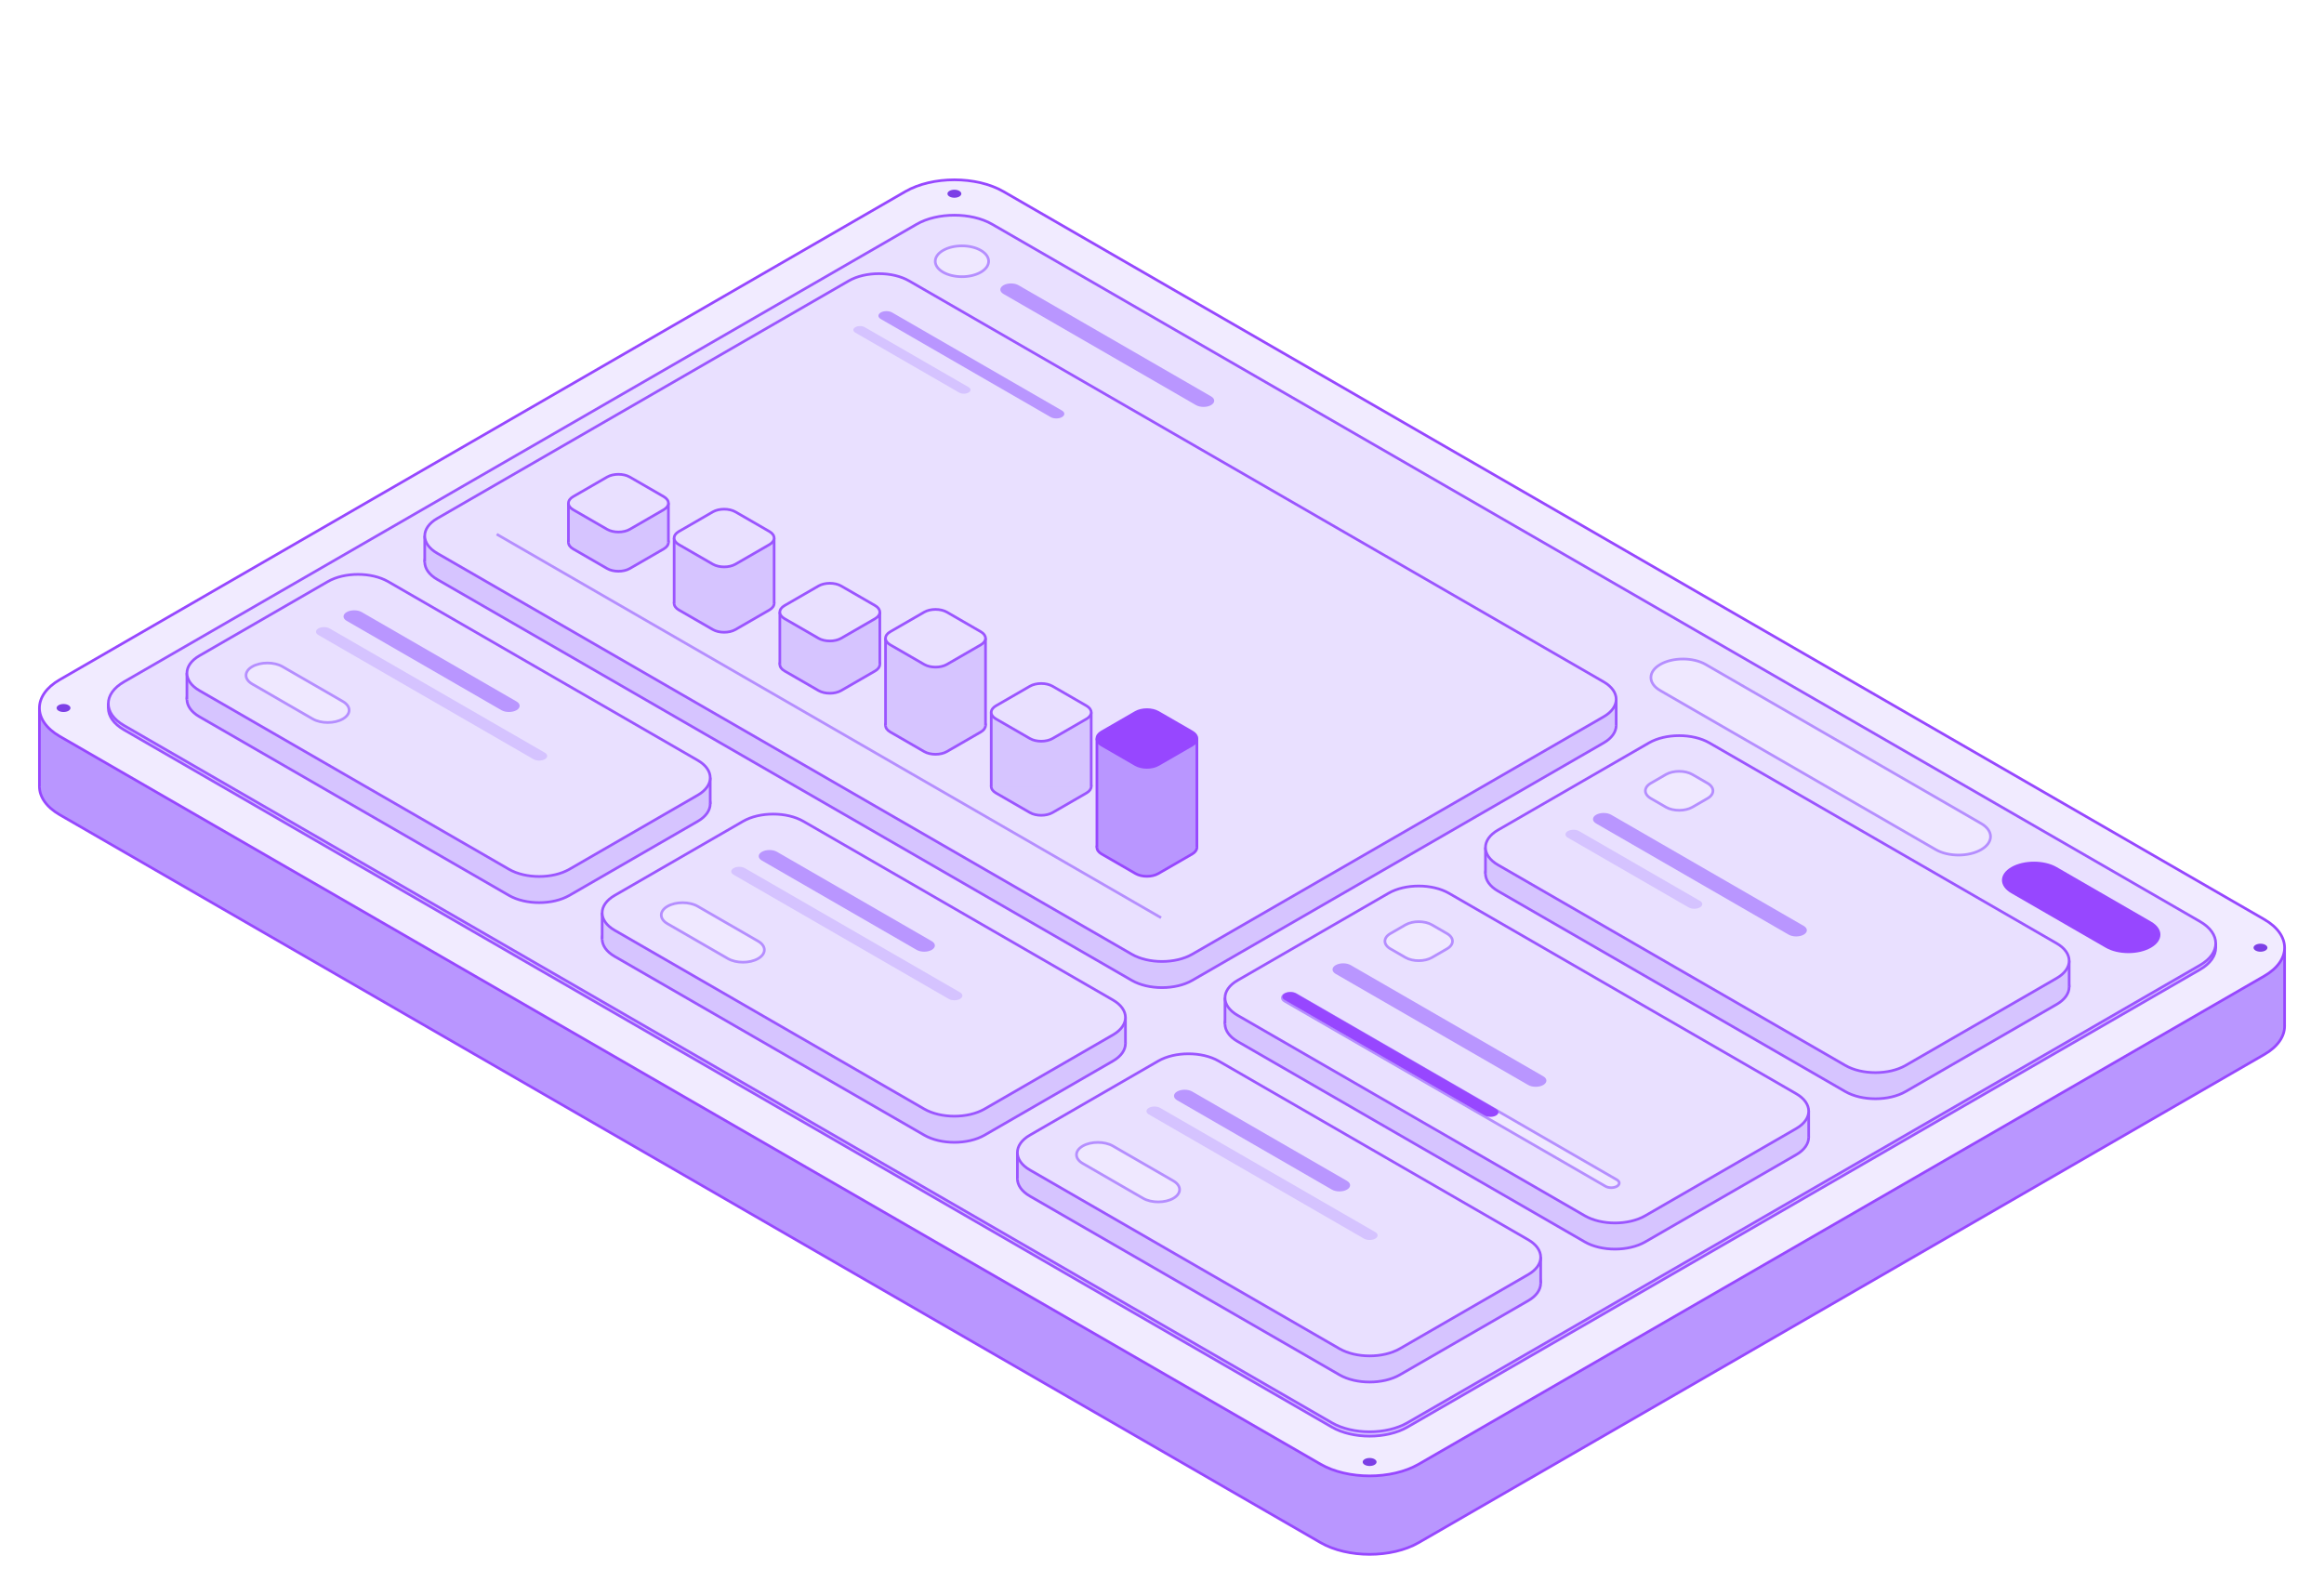
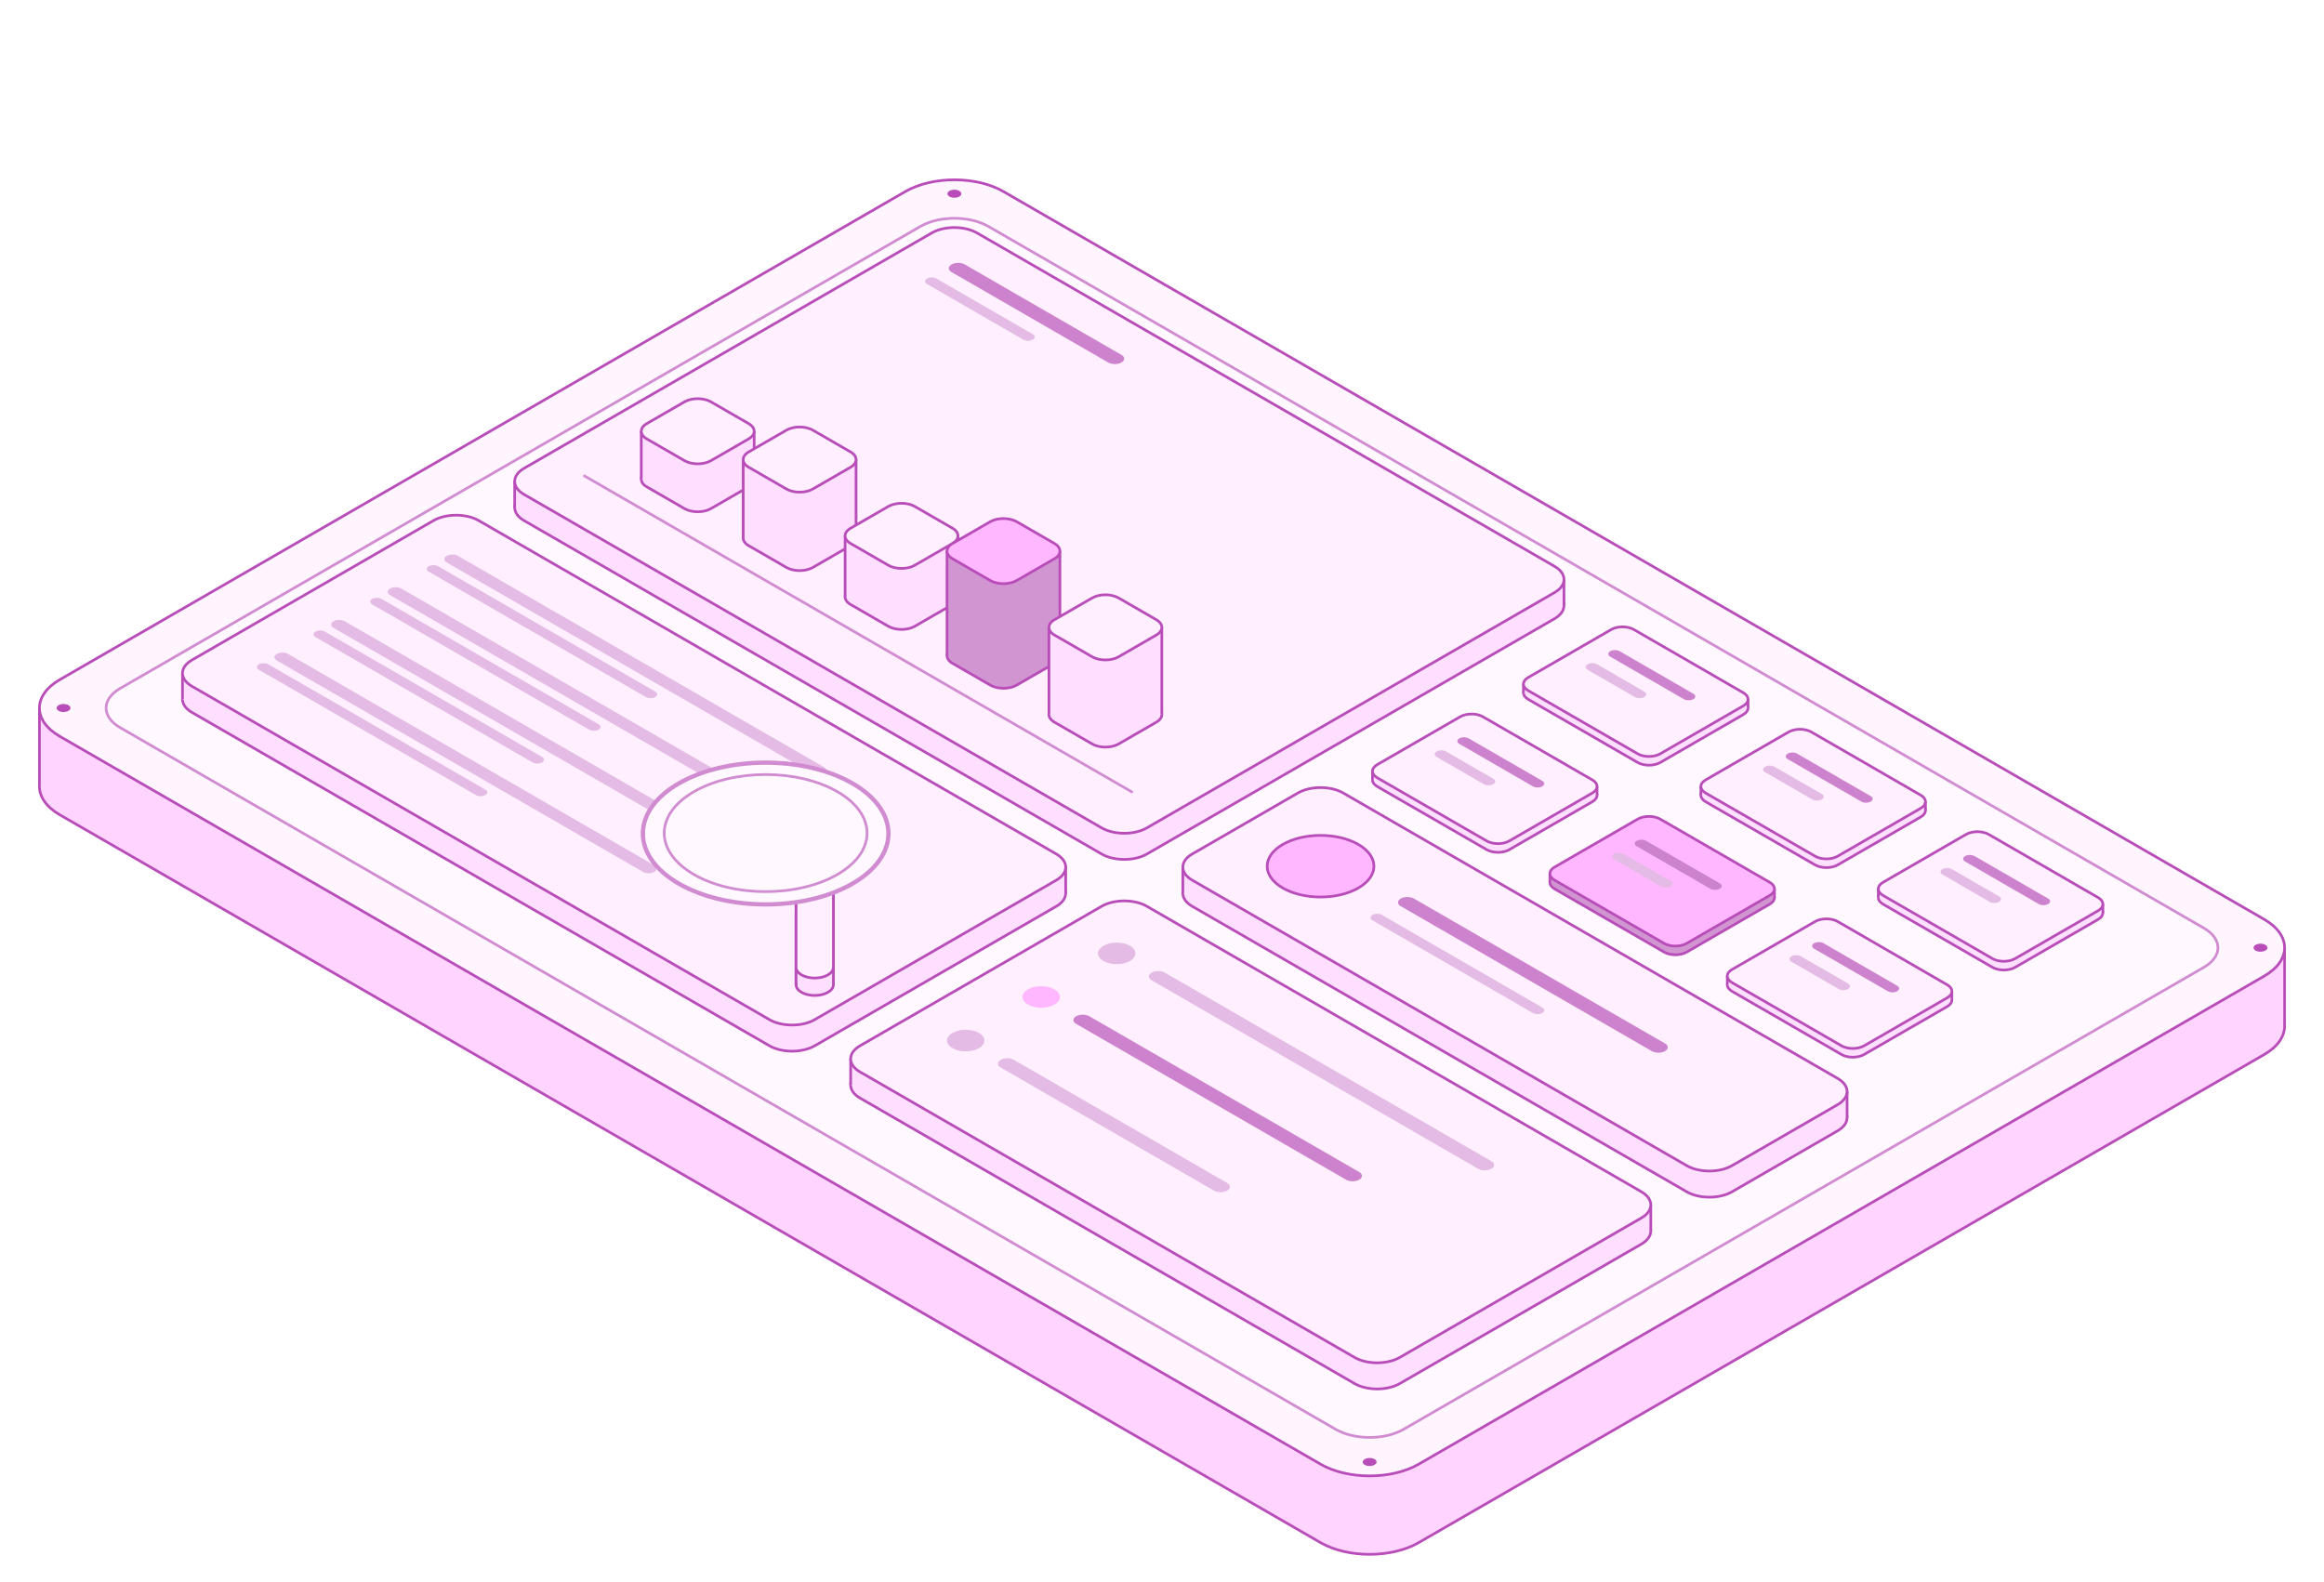
<svg xmlns="http://www.w3.org/2000/svg" viewBox="-435.34 -339.58 870.67 592.61" shape-rendering="geometricPrecision">
-   <style>.l{stroke-width:1px}.l2{stroke-width:1.5px}@media (min-resolution:2dppx){.l{stroke-width:.5px}.l2{stroke-width:1px}}@media (min-resolution:3dppx){.l{stroke-width:.34px}.l2{stroke-width:.67px}}</style>
+   <style>.l{stroke-width:1px}.l2{stroke-width:1.6px}@media (min-resolution:2dppx){.l{stroke-width:.5px}.l2{stroke-width:1px}}@media (min-resolution:3dppx){.l{stroke-width:.34px}.l2{stroke-width:.67px}}</style>
  <g transform="matrix(0.707107,0.408248,-0.707107,0.408248,-77.7817,-249.0315)">
-     <rect x="0" y="0" width="720" height="500" rx="26" fill="#b996ff" stroke="#9747ff" class="l" vector-effect="non-scaling-stroke" />
-   </g>
-   <path d="M-420.566 -74.301L420.566 15.513L420.566 44.907L-420.566 -44.907Z" fill="#b996ff" />
-   <path d="M-420.566 -74.301L-420.566 -44.907M420.566 15.513L420.566 44.907" stroke="#9747ff" class="l" vector-effect="non-scaling-stroke" />
+     <rect x="0" y="0" width="720" height="500" rx="26" fill="#ffd5ff" stroke="#b84cb8" class="l" vector-effect="non-scaling-stroke" />
+   </g>
+   <path d="M-420.566 -74.301L420.566 15.513L420.566 44.907L-420.566 -44.907Z" fill="#ffd5ff" />
+   <path d="M-420.566 -74.301L-420.566 -44.907M420.566 15.513L420.566 44.907" stroke="#b84cb8" class="l" vector-effect="non-scaling-stroke" />
  <g transform="matrix(0.707107,0.408248,-0.707107,0.408248,-77.7817,-278.4253)">
-     <rect x="0" y="0" width="720" height="500" rx="26" fill="#f1ebff" stroke="#9747ff" class="l" vector-effect="non-scaling-stroke" />
+     <rect x="0" y="0" width="720" height="500" rx="26" fill="#fff5ff" stroke="#b84cb8" class="l" vector-effect="non-scaling-stroke" />
  </g>
  <g transform="matrix(0.707107,0.408248,-0.707107,0.408248,-77.7817,-278.4253)">
-     <circle cx="14" cy="14" r="2.6" fill="#7c3fe6" />
-     <circle cx="706" cy="14" r="2.6" fill="#7c3fe6" />
-     <circle cx="706" cy="486" r="2.6" fill="#7c3fe6" />
-     <circle cx="14" cy="486" r="2.6" fill="#7c3fe6" />
+     <circle cx="14" cy="14" r="2.6" fill="#b84cb8" />
+     <circle cx="706" cy="14" r="2.6" fill="#b84cb8" />
+     <circle cx="706" cy="486" r="2.6" fill="#b84cb8" />
+     <circle cx="14" cy="486" r="2.6" fill="#b84cb8" />
  </g>
  <g transform="matrix(0.707107,0.408248,-0.707107,0.408248,-77.7817,-278.4253)">
-     <rect x="20" y="20" width="680" height="460" rx="20" fill="#d6c4ff" stroke="#9b55ff" class="l" vector-effect="non-scaling-stroke" />
-   </g>
-   <path d="M-394.767 -75.934L394.767 13.880L394.767 15.513L-394.767 -74.301Z" fill="#d6c4ff" />
-   <path d="M-394.767 -75.934L-394.767 -74.301M394.767 13.880L394.767 15.513" stroke="#9b55ff" class="l" vector-effect="non-scaling-stroke" />
-   <g transform="matrix(0.707107,0.408248,-0.707107,0.408248,-77.7817,-280.0583)">
-     <rect x="20" y="20" width="680" height="460" rx="20" fill="#e9e0ff" stroke="#9b55ff" class="l" vector-effect="non-scaling-stroke" />
-   </g>
-   <g transform="matrix(0.707107,0.408248,-0.707107,0.408248,-77.7817,-280.8748)">
-     <rect x="40" y="36" width="20" height="20" rx="10" fill="#efe8ff" stroke="#b58eff" class="l" vector-effect="non-scaling-stroke" />
-   </g>
-   <g transform="matrix(0.707107,0.408248,-0.707107,0.408248,-77.7817,-280.8748)">
-     <rect x="72" y="42" width="110" height="8" rx="4" fill="#b996ff" />
-   </g>
-   <g transform="matrix(0.707107,0.408248,-0.707107,0.408248,-77.7817,-280.8748)">
-     <rect x="420" y="34" width="170" height="24" rx="12" fill="#efe8ff" stroke="#b58eff" class="l" vector-effect="non-scaling-stroke" />
-   </g>
-   <g transform="matrix(0.707107,0.408248,-0.707107,0.408248,-77.7817,-280.0583)">
-     <rect x="40" y="356" width="196" height="100" rx="16" fill="#d6c4ff" stroke="#9b55ff" class="l" vector-effect="non-scaling-stroke" />
-   </g>
-   <path d="M-365.311 -87.365L-169.262 -48.173L-169.262 -38.375L-365.311 -77.567Z" fill="#d6c4ff" />
-   <path d="M-365.311 -87.365L-365.311 -77.567M-169.262 -48.173L-169.262 -38.375" stroke="#9b55ff" class="l" vector-effect="non-scaling-stroke" />
-   <g transform="matrix(0.707107,0.408248,-0.707107,0.408248,-77.7817,-289.8563)">
-     <rect x="40" y="356" width="196" height="100" rx="16" fill="#e9e0ff" stroke="#9b55ff" class="l" vector-effect="non-scaling-stroke" />
-   </g>
-   <g transform="matrix(0.707107,0.408248,-0.707107,0.408248,-77.7817,-280.8748)">
-     <rect x="606" y="34" width="74" height="24" rx="12" fill="#9747ff" />
-   </g>
-   <g transform="matrix(0.707107,0.408248,-0.707107,0.408248,-77.7817,-280.0583)">
-     <rect x="40" y="80" width="400" height="250" rx="16" fill="#d6c4ff" stroke="#9b55ff" class="l" vector-effect="non-scaling-stroke" />
-   </g>
-   <path d="M-276.215 -138.804L170.149 -77.567L170.149 -67.769L-276.215 -129.006Z" fill="#d6c4ff" />
-   <path d="M-276.215 -138.804L-276.215 -129.006M170.149 -77.567L170.149 -67.769" stroke="#9b55ff" class="l" vector-effect="non-scaling-stroke" />
-   <g transform="matrix(0.707107,0.408248,-0.707107,0.408248,-77.7817,-289.8563)">
-     <rect x="40" y="80" width="400" height="250" rx="16" fill="#e9e0ff" stroke="#9b55ff" class="l" vector-effect="non-scaling-stroke" />
-   </g>
-   <g transform="matrix(0.707107,0.408248,-0.707107,0.408248,-77.7817,-280.0583)">
-     <rect x="464" y="80" width="216" height="112" rx="16" fill="#d6c4ff" stroke="#9b55ff" class="l" vector-effect="non-scaling-stroke" />
-   </g>
-   <path d="M121.179 -22.045L339.855 20.412L339.855 30.210L121.179 -12.247Z" fill="#d6c4ff" />
-   <path d="M121.179 -22.045L121.179 -12.247M339.855 20.412L339.855 30.210" stroke="#9b55ff" class="l" vector-effect="non-scaling-stroke" />
-   <g transform="matrix(0.707107,0.408248,-0.707107,0.408248,-77.7817,-289.8563)">
-     <rect x="464" y="80" width="216" height="112" rx="16" fill="#e9e0ff" stroke="#9b55ff" class="l" vector-effect="non-scaling-stroke" />
-   </g>
-   <g transform="matrix(0.707107,0.408248,-0.707107,0.408248,-77.7817,-280.0583)">
-     <rect x="260" y="356" width="196" height="100" rx="16" fill="#d6c4ff" stroke="#9b55ff" class="l" vector-effect="non-scaling-stroke" />
-   </g>
-   <path d="M-209.747 2.449L-13.698 41.641L-13.698 51.439L-209.747 12.247Z" fill="#d6c4ff" />
-   <path d="M-209.747 2.449L-209.747 12.247M-13.698 41.641L-13.698 51.439" stroke="#9b55ff" class="l" vector-effect="non-scaling-stroke" />
-   <g transform="matrix(0.707107,0.408248,-0.707107,0.408248,-77.7817,-289.8563)">
-     <rect x="260" y="356" width="196" height="100" rx="16" fill="#e9e0ff" stroke="#9b55ff" class="l" vector-effect="non-scaling-stroke" />
-   </g>
-   <g transform="matrix(0.707107,0.408248,-0.707107,0.408248,-77.7817,-280.0583)">
-     <rect x="464" y="218" width="216" height="112" rx="16" fill="#d6c4ff" stroke="#9b55ff" class="l" vector-effect="non-scaling-stroke" />
-   </g>
-   <path d="M23.598 34.293L242.274 76.751L242.274 86.549L23.598 44.091Z" fill="#d6c4ff" />
-   <path d="M23.598 34.293L23.598 44.091M242.274 76.751L242.274 86.549" stroke="#9b55ff" class="l" vector-effect="non-scaling-stroke" />
-   <g transform="matrix(0.707107,0.408248,-0.707107,0.408248,-77.7817,-289.8563)">
-     <rect x="464" y="218" width="216" height="112" rx="16" fill="#e9e0ff" stroke="#9b55ff" class="l" vector-effect="non-scaling-stroke" />
-   </g>
-   <g transform="matrix(0.707107,0.408248,-0.707107,0.408248,-77.7817,-280.0583)">
-     <rect x="480" y="356" width="196" height="100" rx="16" fill="#d6c4ff" stroke="#9b55ff" class="l" vector-effect="non-scaling-stroke" />
-   </g>
-   <path d="M-54.184 92.264L141.865 131.456L141.865 141.254L-54.184 102.062Z" fill="#d6c4ff" />
-   <path d="M-54.184 92.264L-54.184 102.062M141.865 131.456L141.865 141.254" stroke="#9b55ff" class="l" vector-effect="non-scaling-stroke" />
-   <g transform="matrix(0.707107,0.408248,-0.707107,0.408248,-77.7817,-289.8563)">
-     <rect x="480" y="356" width="196" height="100" rx="16" fill="#e9e0ff" stroke="#9b55ff" class="l" vector-effect="non-scaling-stroke" />
-   </g>
-   <g transform="matrix(0.707107,0.408248,-0.707107,0.408248,-77.7817,-290.6728)">
-     <rect x="64" y="114" width="60" height="5" rx="2.5" fill="#d5c3ff" />
-   </g>
-   <g transform="matrix(0.707107,0.408248,-0.707107,0.408248,-77.7817,-290.6728)">
-     <rect x="64" y="100" width="96" height="6" rx="3" fill="#b996ff" />
-   </g>
-   <g transform="matrix(0.707107,0.408248,-0.707107,0.408248,-77.7817,-289.8563)">
-     <rect x="84" y="262" width="30" height="30" rx="6" fill="#d6c4ff" stroke="#9b55ff" class="l" vector-effect="non-scaling-stroke" />
-   </g>
-   <path d="M-222.375 -151.052L-184.919 -151.052L-184.919 -136.355L-222.375 -136.355Z" fill="#d6c4ff" />
-   <path d="M-222.375 -151.052L-222.375 -136.355M-184.919 -151.052L-184.919 -136.355" stroke="#9b55ff" class="l" vector-effect="non-scaling-stroke" />
-   <g transform="matrix(0.707107,0.408248,-0.707107,0.408248,-77.7817,-304.5532)">
-     <rect x="84" y="262" width="30" height="30" rx="6" fill="#e9e0ff" stroke="#9b55ff" class="l" vector-effect="non-scaling-stroke" />
-   </g>
-   <g transform="matrix(0.707107,0.408248,-0.707107,0.408248,-77.7817,-289.8563)">
-     <rect x="140" y="262" width="30" height="30" rx="6" fill="#d6c4ff" stroke="#9b55ff" class="l" vector-effect="non-scaling-stroke" />
-   </g>
-   <path d="M-182.777 -137.988L-145.321 -137.988L-145.321 -113.493L-182.777 -113.493Z" fill="#d6c4ff" />
-   <path d="M-182.777 -137.988L-182.777 -113.493M-145.321 -137.988L-145.321 -113.493" stroke="#9b55ff" class="l" vector-effect="non-scaling-stroke" />
-   <g transform="matrix(0.707107,0.408248,-0.707107,0.408248,-77.7817,-314.3512)">
-     <rect x="140" y="262" width="30" height="30" rx="6" fill="#e9e0ff" stroke="#9b55ff" class="l" vector-effect="non-scaling-stroke" />
-   </g>
-   <g transform="matrix(0.707107,0.408248,-0.707107,0.408248,-77.7817,-289.8563)">
-     <rect x="196" y="262" width="30" height="30" rx="6" fill="#d6c4ff" stroke="#9b55ff" class="l" vector-effect="non-scaling-stroke" />
-   </g>
-   <path d="M-143.179 -110.227L-105.723 -110.227L-105.723 -90.631L-143.179 -90.631Z" fill="#d6c4ff" />
-   <path d="M-143.179 -110.227L-143.179 -90.631M-105.723 -110.227L-105.723 -90.631" stroke="#9b55ff" class="l" vector-effect="non-scaling-stroke" />
-   <g transform="matrix(0.707107,0.408248,-0.707107,0.408248,-77.7817,-309.4522)">
-     <rect x="196" y="262" width="30" height="30" rx="6" fill="#e9e0ff" stroke="#9b55ff" class="l" vector-effect="non-scaling-stroke" />
-   </g>
-   <g transform="matrix(0.707107,0.408248,-0.707107,0.408248,-77.7817,-290.6728)">
-     <rect x="60" y="378" width="90" height="8" rx="4" fill="#b996ff" />
-   </g>
-   <g transform="matrix(0.707107,0.408248,-0.707107,0.408248,-77.7817,-290.6728)">
-     <rect x="60" y="424" width="48" height="16" rx="8" fill="#efe8ff" stroke="#b58eff" class="l" vector-effect="non-scaling-stroke" />
-   </g>
-   <g transform="matrix(0.707107,0.408248,-0.707107,0.408248,-77.7817,-289.8563)">
-     <rect x="252" y="262" width="30" height="30" rx="6" fill="#d6c4ff" stroke="#9b55ff" class="l" vector-effect="non-scaling-stroke" />
-   </g>
-   <path d="M-103.581 -100.429L-66.125 -100.429L-66.125 -67.769L-103.581 -67.769Z" fill="#d6c4ff" />
-   <path d="M-103.581 -100.429L-103.581 -67.769M-66.125 -100.429L-66.125 -67.769" stroke="#9b55ff" class="l" vector-effect="non-scaling-stroke" />
+     <rect x="20" y="20" width="680" height="460" rx="18" fill="#fff8ff" stroke="#d18bd1" class="l" vector-effect="non-scaling-stroke" />
+   </g>
+   <g transform="matrix(0.707107,0.408248,-0.707107,0.408248,-77.7817,-280.0583)">
+     <rect x="394" y="40" width="70" height="56" rx="6" fill="#ffdfff" stroke="#b84cb8" class="l" vector-effect="non-scaling-stroke" />
+   </g>
+   <path d="M135.421 -83.283L219.546 -77.567L219.546 -74.301L135.421 -80.017Z" fill="#ffdfff" />
+   <path d="M135.421 -83.283L135.421 -80.017M219.546 -77.567L219.546 -74.301" stroke="#b84cb8" class="l" vector-effect="non-scaling-stroke" />
+   <g transform="matrix(0.707107,0.408248,-0.707107,0.408248,-77.7817,-283.3243)">
+     <rect x="394" y="40" width="70" height="56" rx="6" fill="#ffefff" stroke="#b84cb8" class="l" vector-effect="non-scaling-stroke" />
+   </g>
+   <g transform="matrix(0.707107,0.408248,-0.707107,0.408248,-77.7817,-280.0583)">
+     <rect x="394" y="120" width="70" height="56" rx="6" fill="#ffdfff" stroke="#b84cb8" class="l" vector-effect="non-scaling-stroke" />
+   </g>
+   <path d="M78.853 -50.623L162.978 -44.907L162.978 -41.641L78.853 -47.357Z" fill="#ffdfff" />
+   <path d="M78.853 -50.623L78.853 -47.357M162.978 -44.907L162.978 -41.641" stroke="#b84cb8" class="l" vector-effect="non-scaling-stroke" />
+   <g transform="matrix(0.707107,0.408248,-0.707107,0.408248,-77.7817,-283.3243)">
+     <rect x="394" y="120" width="70" height="56" rx="6" fill="#ffefff" stroke="#b84cb8" class="l" vector-effect="non-scaling-stroke" />
+   </g>
+   <g transform="matrix(0.707107,0.408248,-0.707107,0.408248,-77.7817,-280.0583)">
+     <rect x="40" y="40" width="330" height="240" rx="12" fill="#ffdfff" stroke="#b84cb8" class="l" vector-effect="non-scaling-stroke" />
+   </g>
+   <path d="M-242.517 -159.217L150.593 -122.474L150.593 -112.677L-242.517 -149.419Z" fill="#ffdfff" />
+   <path d="M-242.517 -159.217L-242.517 -149.419M150.593 -122.474L150.593 -112.677" stroke="#b84cb8" class="l" vector-effect="non-scaling-stroke" />
+   <g transform="matrix(0.707107,0.408248,-0.707107,0.408248,-77.7817,-289.8563)">
+     <rect x="40" y="40" width="330" height="240" rx="12" fill="#ffefff" stroke="#b84cb8" class="l" vector-effect="non-scaling-stroke" />
+   </g>
+   <g transform="matrix(0.707107,0.408248,-0.707107,0.408248,-77.7817,-280.0583)">
+     <rect x="488" y="40" width="70" height="56" rx="6" fill="#ffdfff" stroke="#b84cb8" class="l" vector-effect="non-scaling-stroke" />
+   </g>
+   <path d="M201.889 -44.907L286.014 -39.192L286.014 -35.926L201.889 -41.641Z" fill="#ffdfff" />
+   <path d="M201.889 -44.907L201.889 -41.641M286.014 -39.192L286.014 -35.926" stroke="#b84cb8" class="l" vector-effect="non-scaling-stroke" />
+   <g transform="matrix(0.707107,0.408248,-0.707107,0.408248,-77.7817,-283.3243)">
+     <rect x="488" y="40" width="70" height="56" rx="6" fill="#ffefff" stroke="#b84cb8" class="l" vector-effect="non-scaling-stroke" />
+   </g>
+   <g transform="matrix(0.707107,0.408248,-0.707107,0.408248,-77.7817,-280.0583)">
+     <rect x="488" y="120" width="70" height="56" rx="6" fill="#d196d1" stroke="#b84cb8" class="l" vector-effect="non-scaling-stroke" />
+   </g>
+   <path d="M145.321 -12.247L229.446 -6.532L229.446 -3.266L145.321 -8.981Z" fill="#d196d1" />
+   <path d="M145.321 -12.247L145.321 -8.981M229.446 -6.532L229.446 -3.266" stroke="#b84cb8" class="l" vector-effect="non-scaling-stroke" />
+   <g transform="matrix(0.707107,0.408248,-0.707107,0.408248,-77.7817,-283.3243)">
+     <rect x="488" y="120" width="70" height="56" rx="6" fill="#ffb7ff" stroke="#b84cb8" class="l" vector-effect="non-scaling-stroke" />
+   </g>
+   <g transform="matrix(0.707107,0.408248,-0.707107,0.408248,-77.7817,-280.0583)">
+     <rect x="582" y="40" width="70" height="56" rx="6" fill="#ffdfff" stroke="#b84cb8" class="l" vector-effect="non-scaling-stroke" />
+   </g>
+   <path d="M268.357 -6.532L352.482 -0.816L352.482 2.449L268.357 -3.266Z" fill="#ffdfff" />
+   <path d="M268.357 -6.532L268.357 -3.266M352.482 -0.816L352.482 2.449" stroke="#b84cb8" class="l" vector-effect="non-scaling-stroke" />
+   <g transform="matrix(0.707107,0.408248,-0.707107,0.408248,-77.7817,-283.3243)">
+     <rect x="582" y="40" width="70" height="56" rx="6" fill="#ffefff" stroke="#b84cb8" class="l" vector-effect="non-scaling-stroke" />
+   </g>
+   <g transform="matrix(0.707107,0.408248,-0.707107,0.408248,-77.7817,-280.0583)">
+     <rect x="40" y="304" width="330" height="152" rx="12" fill="#ffdfff" stroke="#b84cb8" class="l" vector-effect="non-scaling-stroke" />
+   </g>
+   <path d="M-366.968 -87.365L-36.083 -14.697L-36.083 -4.899L-366.968 -77.567Z" fill="#ffdfff" />
+   <path d="M-366.968 -87.365L-366.968 -77.567M-36.083 -14.697L-36.083 -4.899" stroke="#b84cb8" class="l" vector-effect="non-scaling-stroke" />
+   <g transform="matrix(0.707107,0.408248,-0.707107,0.408248,-77.7817,-289.8563)">
+     <rect x="40" y="304" width="330" height="152" rx="12" fill="#ffefff" stroke="#b84cb8" class="l" vector-effect="non-scaling-stroke" />
+   </g>
+   <g transform="matrix(0.707107,0.408248,-0.707107,0.408248,-77.7817,-280.0583)">
+     <rect x="582" y="120" width="70" height="56" rx="6" fill="#ffdfff" stroke="#b84cb8" class="l" vector-effect="non-scaling-stroke" />
+   </g>
+   <path d="M211.789 26.128L295.914 31.843L295.914 35.109L211.789 29.394Z" fill="#ffdfff" />
+   <path d="M211.789 26.128L211.789 29.394M295.914 31.843L295.914 35.109" stroke="#b84cb8" class="l" vector-effect="non-scaling-stroke" />
+   <g transform="matrix(0.707107,0.408248,-0.707107,0.408248,-77.7817,-283.3243)">
+     <rect x="582" y="120" width="70" height="56" rx="6" fill="#ffefff" stroke="#b84cb8" class="l" vector-effect="non-scaling-stroke" />
+   </g>
+   <g transform="matrix(0.707107,0.408248,-0.707107,0.408248,-77.7817,-280.0583)">
+     <rect x="394" y="200" width="286" height="80" rx="12" fill="#ffdfff" stroke="#b84cb8" class="l" vector-effect="non-scaling-stroke" />
+   </g>
+   <path d="M7.799 -14.697L256.659 69.402L256.659 79.200L7.799 -4.899Z" fill="#ffdfff" />
+   <path d="M7.799 -14.697L7.799 -4.899M256.659 69.402L256.659 79.200" stroke="#b84cb8" class="l" vector-effect="non-scaling-stroke" />
+   <g transform="matrix(0.707107,0.408248,-0.707107,0.408248,-77.7817,-289.8563)">
+     <rect x="394" y="200" width="286" height="80" rx="12" fill="#ffefff" stroke="#b84cb8" class="l" vector-effect="non-scaling-stroke" />
+   </g>
+   <g transform="matrix(0.707107,0.408248,-0.707107,0.408248,-77.7817,-280.0583)">
+     <rect x="394" y="304" width="286" height="152" rx="12" fill="#ffdfff" stroke="#b84cb8" class="l" vector-effect="non-scaling-stroke" />
+   </g>
+   <path d="M-116.652 57.155L183.120 111.860L183.120 121.658L-116.652 66.953Z" fill="#ffdfff" />
+   <path d="M-116.652 57.155L-116.652 66.953M183.120 111.860L183.120 121.658" stroke="#b84cb8" class="l" vector-effect="non-scaling-stroke" />
+   <g transform="matrix(0.707107,0.408248,-0.707107,0.408248,-77.7817,-289.8563)">
+     <rect x="394" y="304" width="286" height="152" rx="12" fill="#ffefff" stroke="#b84cb8" class="l" vector-effect="non-scaling-stroke" />
+   </g>
+   <g transform="matrix(0.707107,0.408248,-0.707107,0.408248,-77.7817,-283.5693)">
+     <rect x="404" y="66" width="30" height="5" rx="2.5" fill="#e4bbe4" />
+   </g>
+   <g transform="matrix(0.707107,0.408248,-0.707107,0.408248,-77.7817,-283.5693)">
+     <rect x="404" y="54" width="44" height="5" rx="2.5" fill="#cd82cd" />
+   </g>
+   <g transform="matrix(0.707107,0.408248,-0.707107,0.408248,-77.7817,-283.5693)">
+     <rect x="404" y="146" width="30" height="5" rx="2.5" fill="#e4bbe4" />
+   </g>
+   <g transform="matrix(0.707107,0.408248,-0.707107,0.408248,-77.7817,-283.5693)">
+     <rect x="404" y="134" width="44" height="5" rx="2.5" fill="#cd82cd" />
+   </g>
+   <g transform="matrix(0.707107,0.408248,-0.707107,0.408248,-77.7817,-283.5693)">
+     <rect x="498" y="66" width="30" height="5" rx="2.5" fill="#e4bbe4" />
+   </g>
+   <g transform="matrix(0.707107,0.408248,-0.707107,0.408248,-77.7817,-283.5693)">
+     <rect x="498" y="54" width="44" height="5" rx="2.5" fill="#cd82cd" />
+   </g>
+   <g transform="matrix(0.707107,0.408248,-0.707107,0.408248,-77.7817,-283.5693)">
+     <rect x="498" y="146" width="30" height="5" rx="2.5" fill="#e4bbe4" />
+   </g>
+   <g transform="matrix(0.707107,0.408248,-0.707107,0.408248,-77.7817,-283.5693)">
+     <rect x="498" y="134" width="44" height="5" rx="2.5" fill="#cd82cd" />
+   </g>
+   <g transform="matrix(0.707107,0.408248,-0.707107,0.408248,-77.7817,-283.5693)">
+     <rect x="592" y="66" width="30" height="5" rx="2.5" fill="#e4bbe4" />
+   </g>
+   <g transform="matrix(0.707107,0.408248,-0.707107,0.408248,-77.7817,-283.5693)">
+     <rect x="592" y="54" width="44" height="5" rx="2.5" fill="#cd82cd" />
+   </g>
+   <g transform="matrix(0.707107,0.408248,-0.707107,0.408248,-77.7817,-283.5693)">
+     <rect x="592" y="146" width="30" height="5" rx="2.5" fill="#e4bbe4" />
+   </g>
+   <g transform="matrix(0.707107,0.408248,-0.707107,0.408248,-77.7817,-283.5693)">
+     <rect x="592" y="134" width="44" height="5" rx="2.5" fill="#cd82cd" />
+   </g>
+   <g transform="matrix(0.707107,0.408248,-0.707107,0.408248,-77.7817,-289.8563)">
+     <rect x="74" y="210" width="34" height="34" rx="7" fill="#ffdfff" stroke="#b84cb8" class="l" vector-effect="non-scaling-stroke" />
+   </g>
+   <path d="M-195.090 -177.996L-152.806 -177.996L-152.806 -160.033L-195.090 -160.033Z" fill="#ffdfff" />
+   <path d="M-195.090 -177.996L-195.090 -160.033M-152.806 -177.996L-152.806 -160.033" stroke="#b84cb8" class="l" vector-effect="non-scaling-stroke" />
+   <g transform="matrix(0.707107,0.408248,-0.707107,0.408248,-77.7817,-307.8192)">
+     <rect x="74" y="210" width="34" height="34" rx="7" fill="#ffefff" stroke="#b84cb8" class="l" vector-effect="non-scaling-stroke" />
+   </g>
+   <g transform="matrix(0.707107,0.408248,-0.707107,0.408248,-77.7817,-289.8563)">
+     <rect x="128" y="210" width="34" height="34" rx="7" fill="#ffdfff" stroke="#b84cb8" class="l" vector-effect="non-scaling-stroke" />
+   </g>
+   <path d="M-156.907 -167.382L-114.622 -167.382L-114.622 -137.988L-156.907 -137.988Z" fill="#ffdfff" />
+   <path d="M-156.907 -167.382L-156.907 -137.988M-114.622 -167.382L-114.622 -137.988" stroke="#b84cb8" class="l" vector-effect="non-scaling-stroke" />
+   <g transform="matrix(0.707107,0.408248,-0.707107,0.408248,-77.7817,-319.2502)">
+     <rect x="128" y="210" width="34" height="34" rx="7" fill="#ffefff" stroke="#b84cb8" class="l" vector-effect="non-scaling-stroke" />
+   </g>
+   <g transform="matrix(0.707107,0.408248,-0.707107,0.408248,-77.7817,-289.8563)">
+     <rect x="182" y="210" width="34" height="34" rx="7" fill="#ffdfff" stroke="#b84cb8" class="l" vector-effect="non-scaling-stroke" />
+   </g>
+   <path d="M-118.723 -138.804L-76.439 -138.804L-76.439 -115.943L-118.723 -115.943Z" fill="#ffdfff" />
+   <path d="M-118.723 -138.804L-118.723 -115.943M-76.439 -138.804L-76.439 -115.943" stroke="#b84cb8" class="l" vector-effect="non-scaling-stroke" />
+   <g transform="matrix(0.707107,0.408248,-0.707107,0.408248,-77.7817,-312.7182)">
+     <rect x="182" y="210" width="34" height="34" rx="7" fill="#ffefff" stroke="#b84cb8" class="l" vector-effect="non-scaling-stroke" />
+   </g>
+   <g transform="matrix(0.707107,0.408248,-0.707107,0.408248,-77.7817,-289.8563)">
+     <rect x="236" y="210" width="34" height="34" rx="7" fill="#d196d1" stroke="#b84cb8" class="l" vector-effect="non-scaling-stroke" />
+   </g>
+   <path d="M-80.539 -133.089L-38.255 -133.089L-38.255 -93.897L-80.539 -93.897Z" fill="#d196d1" />
+   <path d="M-80.539 -133.089L-80.539 -93.897M-38.255 -133.089L-38.255 -93.897" stroke="#b84cb8" class="l" vector-effect="non-scaling-stroke" />
+   <g transform="matrix(0.707107,0.408248,-0.707107,0.408248,-77.7817,-329.0481)">
+     <rect x="236" y="210" width="34" height="34" rx="7" fill="#ffb7ff" stroke="#b84cb8" class="l" vector-effect="non-scaling-stroke" />
+   </g>
+   <g transform="matrix(0.707107,0.408248,-0.707107,0.408248,-77.7817,-289.8563)">
+     <rect x="290" y="210" width="34" height="34" rx="7" fill="#ffdfff" stroke="#b84cb8" class="l" vector-effect="non-scaling-stroke" />
+   </g>
+   <path d="M-42.355 -104.512L-0.071 -104.512L-0.071 -71.852L-42.355 -71.852Z" fill="#ffdfff" />
+   <path d="M-42.355 -104.512L-42.355 -71.852M-0.071 -104.512L-0.071 -71.852" stroke="#b84cb8" class="l" vector-effect="non-scaling-stroke" />
  <g transform="matrix(0.707107,0.408248,-0.707107,0.408248,-77.7817,-322.5161)">
-     <rect x="252" y="262" width="30" height="30" rx="6" fill="#e9e0ff" stroke="#9b55ff" class="l" vector-effect="non-scaling-stroke" />
-   </g>
-   <g transform="matrix(0.707107,0.408248,-0.707107,0.408248,-77.7817,-290.6728)">
-     <rect x="60" y="394" width="120" height="6" rx="3" fill="#d5c3ff" />
-   </g>
-   <g transform="matrix(0.707107,0.408248,-0.707107,0.408248,-77.7817,-290.6728)">
-     <rect x="484" y="100" width="22" height="22" rx="7" fill="#efe8ff" stroke="#b58eff" class="l" vector-effect="non-scaling-stroke" />
-   </g>
-   <g transform="matrix(0.707107,0.408248,-0.707107,0.408248,-77.7817,-289.8563)">
-     <rect x="308" y="262" width="30" height="30" rx="6" fill="#d6c4ff" stroke="#9b55ff" class="l" vector-effect="non-scaling-stroke" />
-   </g>
-   <path d="M-63.983 -72.668L-26.527 -72.668L-26.527 -44.907L-63.983 -44.907Z" fill="#d6c4ff" />
-   <path d="M-63.983 -72.668L-63.983 -44.907M-26.527 -72.668L-26.527 -44.907" stroke="#9b55ff" class="l" vector-effect="non-scaling-stroke" />
-   <g transform="matrix(0.707107,0.408248,-0.707107,0.408248,-77.7817,-317.6172)">
-     <rect x="308" y="262" width="30" height="30" rx="6" fill="#e9e0ff" stroke="#9b55ff" class="l" vector-effect="non-scaling-stroke" />
-   </g>
-   <g transform="matrix(0.707107,0.408248,-0.707107,0.408248,-77.7817,-289.8563)">
-     <rect x="364" y="262" width="30" height="30" rx="6" fill="#b996ff" stroke="#9747ff" class="l" vector-effect="non-scaling-stroke" />
-   </g>
-   <path d="M-24.385 -62.870L13.071 -62.870L13.071 -22.045L-24.385 -22.045Z" fill="#b996ff" />
-   <path d="M-24.385 -62.870L-24.385 -22.045M13.071 -62.870L13.071 -22.045" stroke="#9747ff" class="l" vector-effect="non-scaling-stroke" />
-   <g transform="matrix(0.707107,0.408248,-0.707107,0.408248,-77.7817,-330.6811)">
-     <rect x="364" y="262" width="30" height="30" rx="6" fill="#9747ff" stroke="#9747ff" class="l" vector-effect="non-scaling-stroke" />
-   </g>
-   <g transform="matrix(0.707107,0.408248,-0.707107,0.408248,-77.7817,-290.6728)">
-     <rect x="484" y="156" width="70" height="6" rx="3" fill="#d5c3ff" />
-   </g>
-   <g transform="matrix(0.707107,0.408248,-0.707107,0.408248,-77.7817,-290.6728)">
-     <path d="M64 306.5L416 306.5" stroke="#b58eff" class="l" vector-effect="non-scaling-stroke" />
-   </g>
-   <g transform="matrix(0.707107,0.408248,-0.707107,0.408248,-77.7817,-290.6728)">
-     <rect x="484" y="140" width="110" height="8" rx="4" fill="#b996ff" />
-   </g>
-   <g transform="matrix(0.707107,0.408248,-0.707107,0.408248,-77.7817,-290.6728)">
-     <rect x="280" y="378" width="90" height="8" rx="4" fill="#b996ff" />
-   </g>
-   <g transform="matrix(0.707107,0.408248,-0.707107,0.408248,-77.7817,-290.6728)">
-     <rect x="484" y="238" width="22" height="22" rx="7" fill="#efe8ff" stroke="#b58eff" class="l" vector-effect="non-scaling-stroke" />
-   </g>
-   <g transform="matrix(0.707107,0.408248,-0.707107,0.408248,-77.7817,-290.6728)">
-     <rect x="280" y="424" width="48" height="16" rx="8" fill="#efe8ff" stroke="#b58eff" class="l" vector-effect="non-scaling-stroke" />
-   </g>
-   <g transform="matrix(0.707107,0.408248,-0.707107,0.408248,-77.7817,-290.6728)">
-     <rect x="280" y="394" width="120" height="6" rx="3" fill="#d5c3ff" />
-   </g>
-   <g transform="matrix(0.707107,0.408248,-0.707107,0.408248,-77.7817,-290.6728)">
-     <rect x="484" y="278" width="110" height="8" rx="4" fill="#b996ff" />
-   </g>
-   <g transform="matrix(0.707107,0.408248,-0.707107,0.408248,-77.7817,-290.6728)">
-     <rect x="484" y="306" width="176" height="6" rx="3" fill="#efe8ff" stroke="#b58eff" class="l" vector-effect="non-scaling-stroke" />
-   </g>
-   <g transform="matrix(0.707107,0.408248,-0.707107,0.408248,-77.7817,-290.6728)">
-     <rect x="500" y="378" width="90" height="8" rx="4" fill="#b996ff" />
-   </g>
-   <g transform="matrix(0.707107,0.408248,-0.707107,0.408248,-77.7817,-290.6728)">
-     <rect x="500" y="424" width="48" height="16" rx="8" fill="#efe8ff" stroke="#b58eff" class="l" vector-effect="non-scaling-stroke" />
-   </g>
-   <g transform="matrix(0.707107,0.408248,-0.707107,0.408248,-77.7817,-290.6728)">
-     <rect x="500" y="394" width="120" height="6" rx="3" fill="#d5c3ff" />
-   </g>
-   <g transform="matrix(0.707107,0.408248,-0.707107,0.408248,-77.7817,-291.081)">
-     <rect x="484" y="306" width="112" height="6" rx="3" fill="#9747ff" />
+     <rect x="290" y="210" width="34" height="34" rx="7" fill="#ffefff" stroke="#b84cb8" class="l" vector-effect="non-scaling-stroke" />
+   </g>
+   <g transform="matrix(0.707107,0.408248,-0.707107,0.408248,-77.7817,-289.8563)">
+     <rect x="306" y="404" width="62" height="14" rx="7" fill="#ffdfff" stroke="#b84cb8" class="l" vector-effect="non-scaling-stroke" transform="rotate(45 337.0 411.0)" />
+   </g>
+   <path d="M-137.108 22.838L-123.108 -4.875L-123.108 1.657L-137.108 29.370Z" fill="#ffdfff" />
+   <path d="M-137.108 22.838L-137.108 29.370M-123.108 -4.875L-123.108 1.657" stroke="#b84cb8" class="l" vector-effect="non-scaling-stroke" />
+   <g transform="matrix(0.707107,0.408248,-0.707107,0.408248,-77.7817,-296.3883)">
+     <rect x="306" y="404" width="62" height="14" rx="7" fill="#ffefff" stroke="#b84cb8" class="l" vector-effect="non-scaling-stroke" transform="rotate(45 337.0 411.0)" />
+   </g>
+   <g transform="matrix(0.707107,0.408248,-0.707107,0.408248,-77.7817,-290.1012)">
+     <rect x="60" y="72" width="56" height="5" rx="2.5" fill="#e4bbe4" />
+   </g>
+   <g transform="matrix(0.707107,0.408248,-0.707107,0.408248,-77.7817,-290.1012)">
+     <rect x="60" y="58" width="90" height="7" rx="3.5" fill="#cd82cd" />
+   </g>
+   <g transform="matrix(0.707107,0.408248,-0.707107,0.408248,-77.7817,-290.1012)">
+     <rect x="60" y="336" width="120" height="5" rx="2.5" fill="#e4bbe4" />
+   </g>
+   <g transform="matrix(0.707107,0.408248,-0.707107,0.408248,-77.7817,-290.1012)">
+     <rect x="60" y="366" width="120" height="5" rx="2.5" fill="#e4bbe4" />
+   </g>
+   <g transform="matrix(0.707107,0.408248,-0.707107,0.408248,-77.7817,-290.1012)">
+     <rect x="60" y="396" width="120" height="5" rx="2.5" fill="#e4bbe4" />
+   </g>
+   <g transform="matrix(0.707107,0.408248,-0.707107,0.408248,-77.7817,-290.1012)">
+     <rect x="60" y="326" width="200" height="6" rx="3.0" fill="#e4bbe4" />
+   </g>
+   <g transform="matrix(0.707107,0.408248,-0.707107,0.408248,-77.7817,-290.1012)">
+     <rect x="60" y="426" width="120" height="5" rx="2.5" fill="#e4bbe4" />
+   </g>
+   <g transform="matrix(0.707107,0.408248,-0.707107,0.408248,-77.7817,-290.1012)">
+     <rect x="60" y="356" width="200" height="6" rx="3.0" fill="#e4bbe4" />
+   </g>
+   <g transform="matrix(0.707107,0.408248,-0.707107,0.408248,-77.7817,-290.1012)">
+     <rect x="60" y="386" width="200" height="6" rx="3.0" fill="#e4bbe4" />
+   </g>
+   <g transform="matrix(0.707107,0.408248,-0.707107,0.408248,-77.7817,-290.1012)">
+     <rect x="60" y="416" width="200" height="6" rx="3.0" fill="#e4bbe4" />
+   </g>
+   <g transform="matrix(0.707107,0.408248,-0.707107,0.408248,-77.7817,-290.1012)">
+     <rect x="470" y="246" width="90" height="5" rx="2.5" fill="#e4bbe4" />
+   </g>
+   <g transform="matrix(0.707107,0.408248,-0.707107,0.408248,-77.7817,-290.1012)">
+     <rect x="470" y="230" width="140" height="7" rx="3.5" fill="#cd82cd" />
+   </g>
+   <g transform="matrix(0.707107,0.408248,-0.707107,0.408248,-77.7817,-290.1012)">
+     <rect x="438" y="330" width="180" height="7" rx="3.5" fill="#e4bbe4" />
+   </g>
+   <g transform="matrix(0.707107,0.408248,-0.707107,0.408248,-77.7817,-290.1012)">
+     <rect x="438" y="370" width="150" height="7" rx="3.5" fill="#cd82cd" />
+   </g>
+   <g transform="matrix(0.707107,0.408248,-0.707107,0.408248,-77.7817,-290.1012)">
+     <rect x="438" y="410" width="120" height="7" rx="3.5" fill="#e4bbe4" />
+   </g>
+   <g transform="matrix(0.707107,0.408248,-0.707107,0.408248,-77.7817,-290.2645)">
+     <path d="M60 256L350 256" fill="none" stroke="#d18bd1" class="l" stroke-linejoin="round" stroke-linecap="round" vector-effect="non-scaling-stroke" />
+   </g>
+   <g transform="matrix(0.707107,0.408248,-0.707107,0.408248,-77.7817,-290.1829)">
+     <circle cx="434" cy="240" r="20" fill="#ffb7ff" stroke="#b84cb8" class="l" vector-effect="non-scaling-stroke" />
+   </g>
+   <g transform="matrix(0.707107,0.408248,-0.707107,0.408248,-77.7817,-290.1829)">
+     <circle cx="272" cy="372" r="46" fill="#fff8ff" stroke="#d18bd1" class="l2" vector-effect="non-scaling-stroke" />
+   </g>
+   <g transform="matrix(0.707107,0.408248,-0.707107,0.408248,-77.7817,-290.1829)">
+     <circle cx="420" cy="334" r="7" fill="#e4bbe4" />
+   </g>
+   <g transform="matrix(0.707107,0.408248,-0.707107,0.408248,-77.7817,-290.1829)">
+     <circle cx="420" cy="374" r="7" fill="#ffb7ff" />
+   </g>
+   <g transform="matrix(0.707107,0.408248,-0.707107,0.408248,-77.7817,-290.1829)">
+     <circle cx="420" cy="414" r="7" fill="#e4bbe4" />
+   </g>
+   <g transform="matrix(0.707107,0.408248,-0.707107,0.408248,-77.7817,-290.3462)">
+     <circle cx="272" cy="372" r="38" fill="none" stroke="#d18bd1" class="l" vector-effect="non-scaling-stroke" />
  </g>
</svg>
